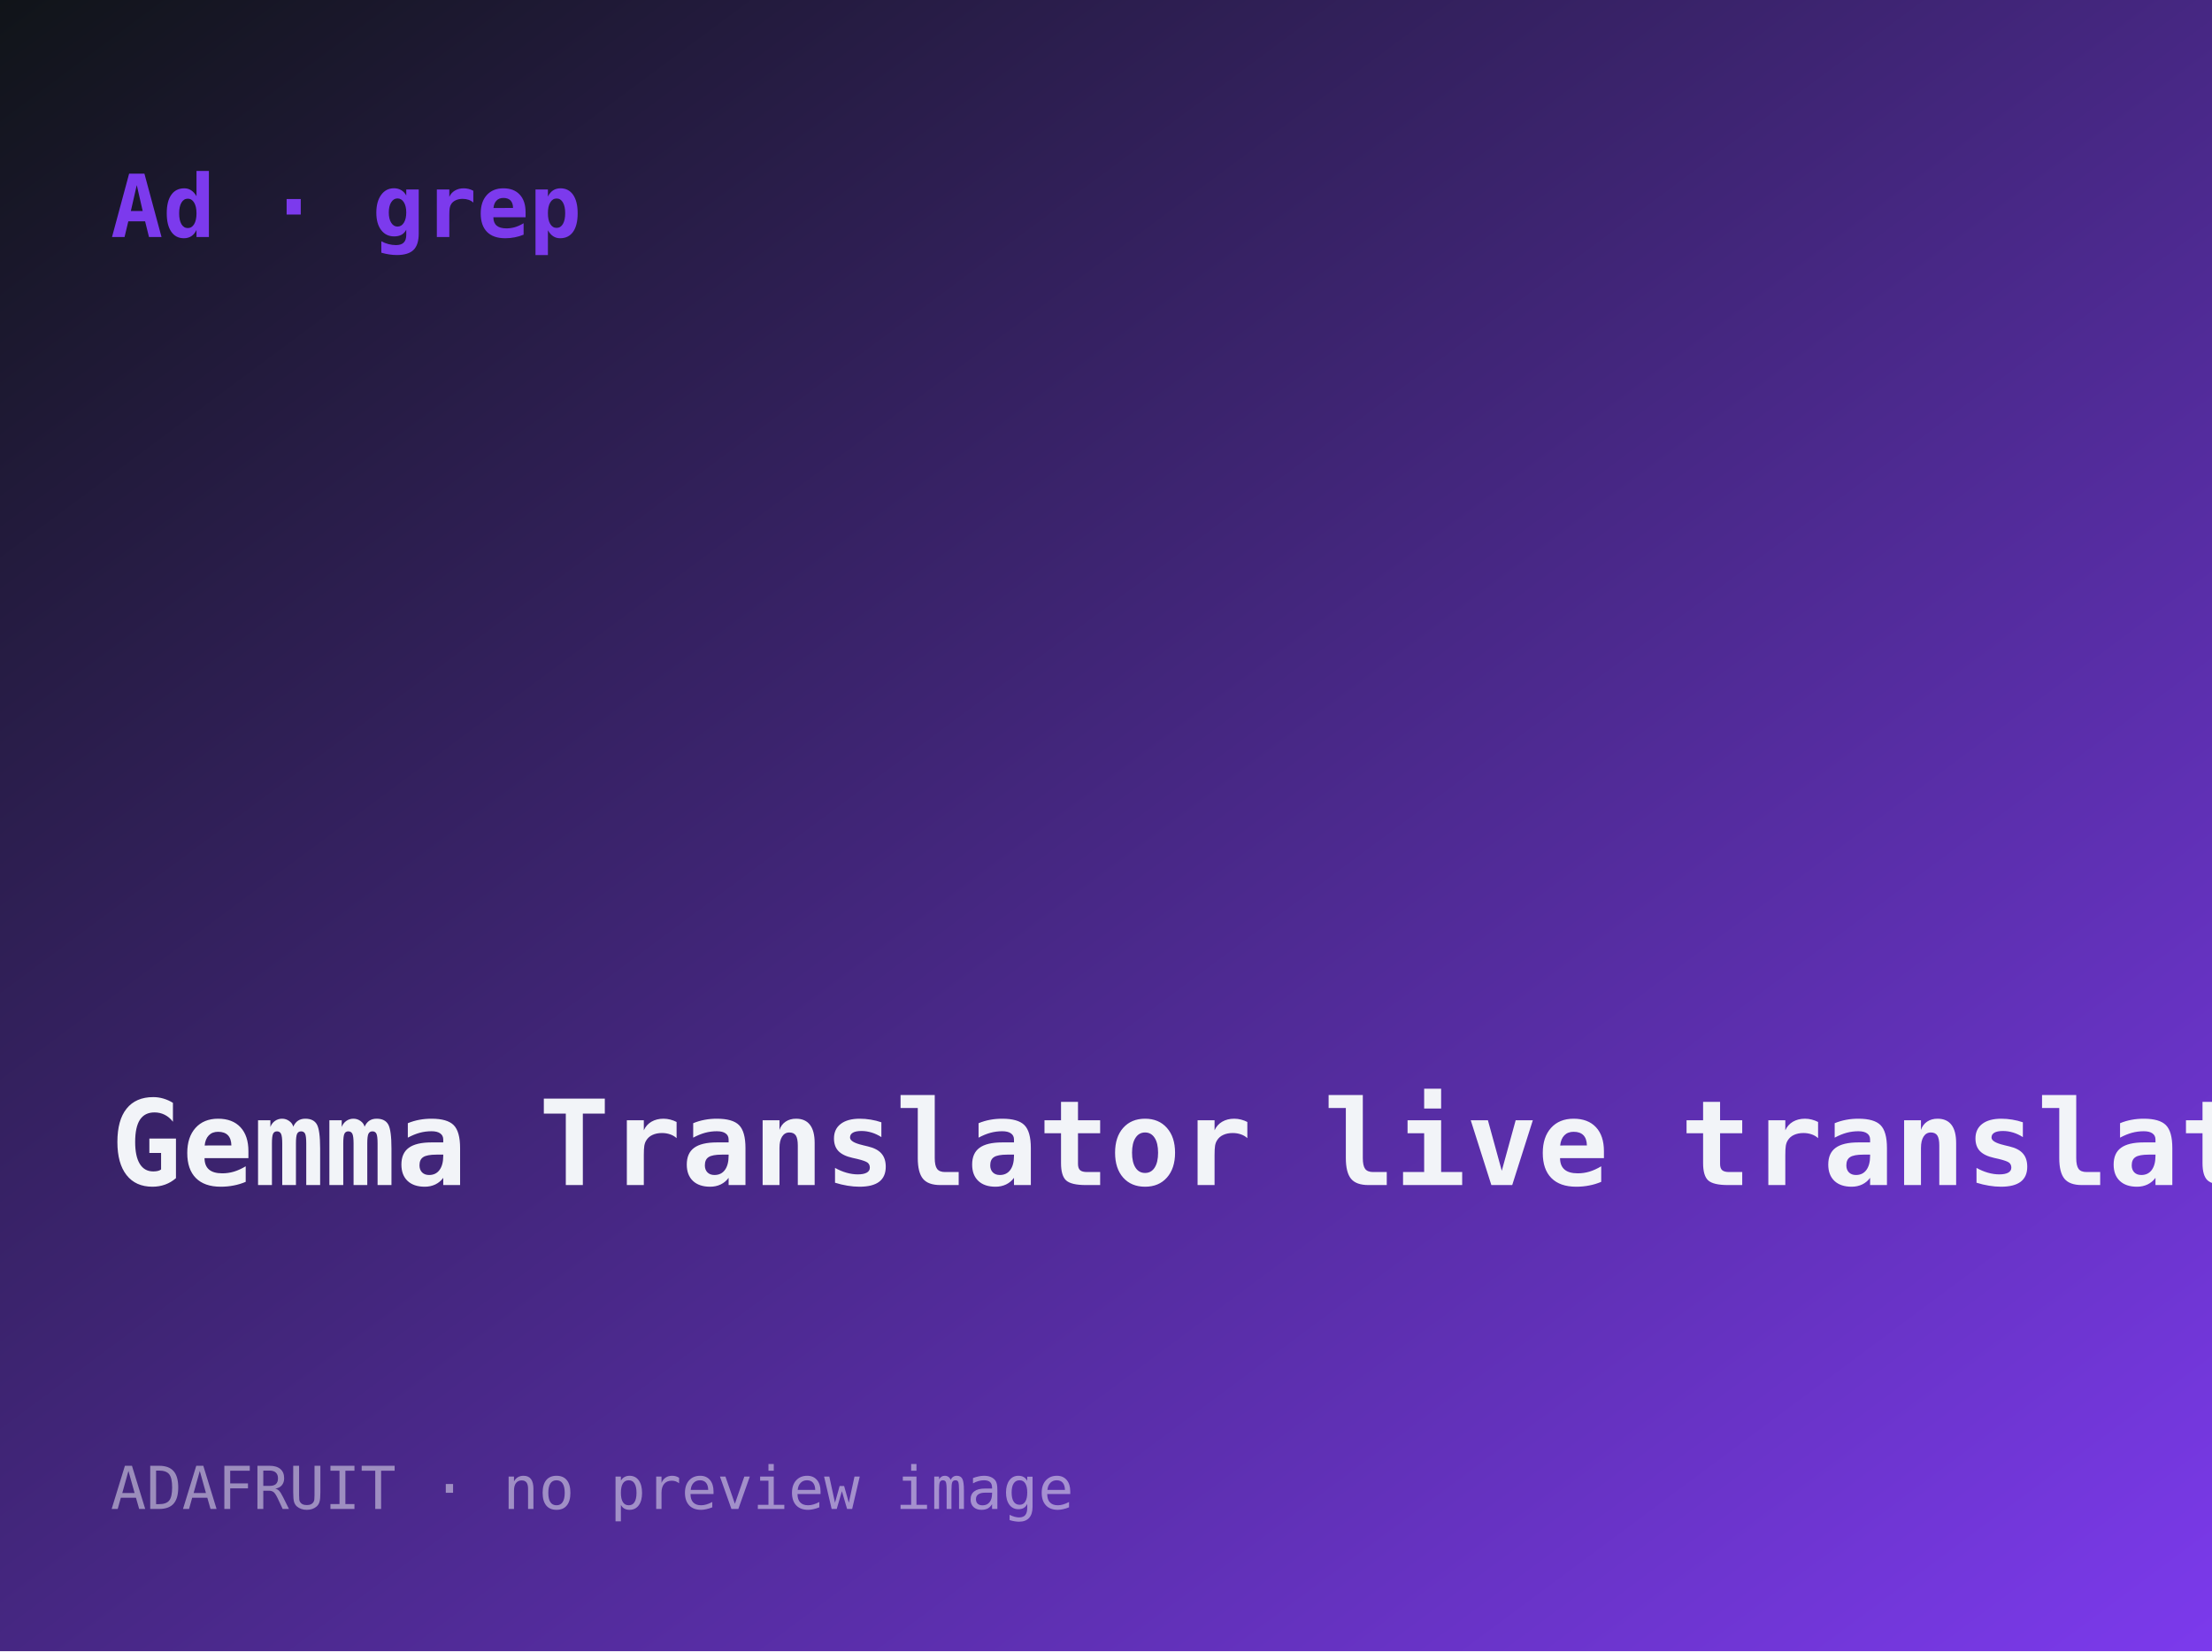
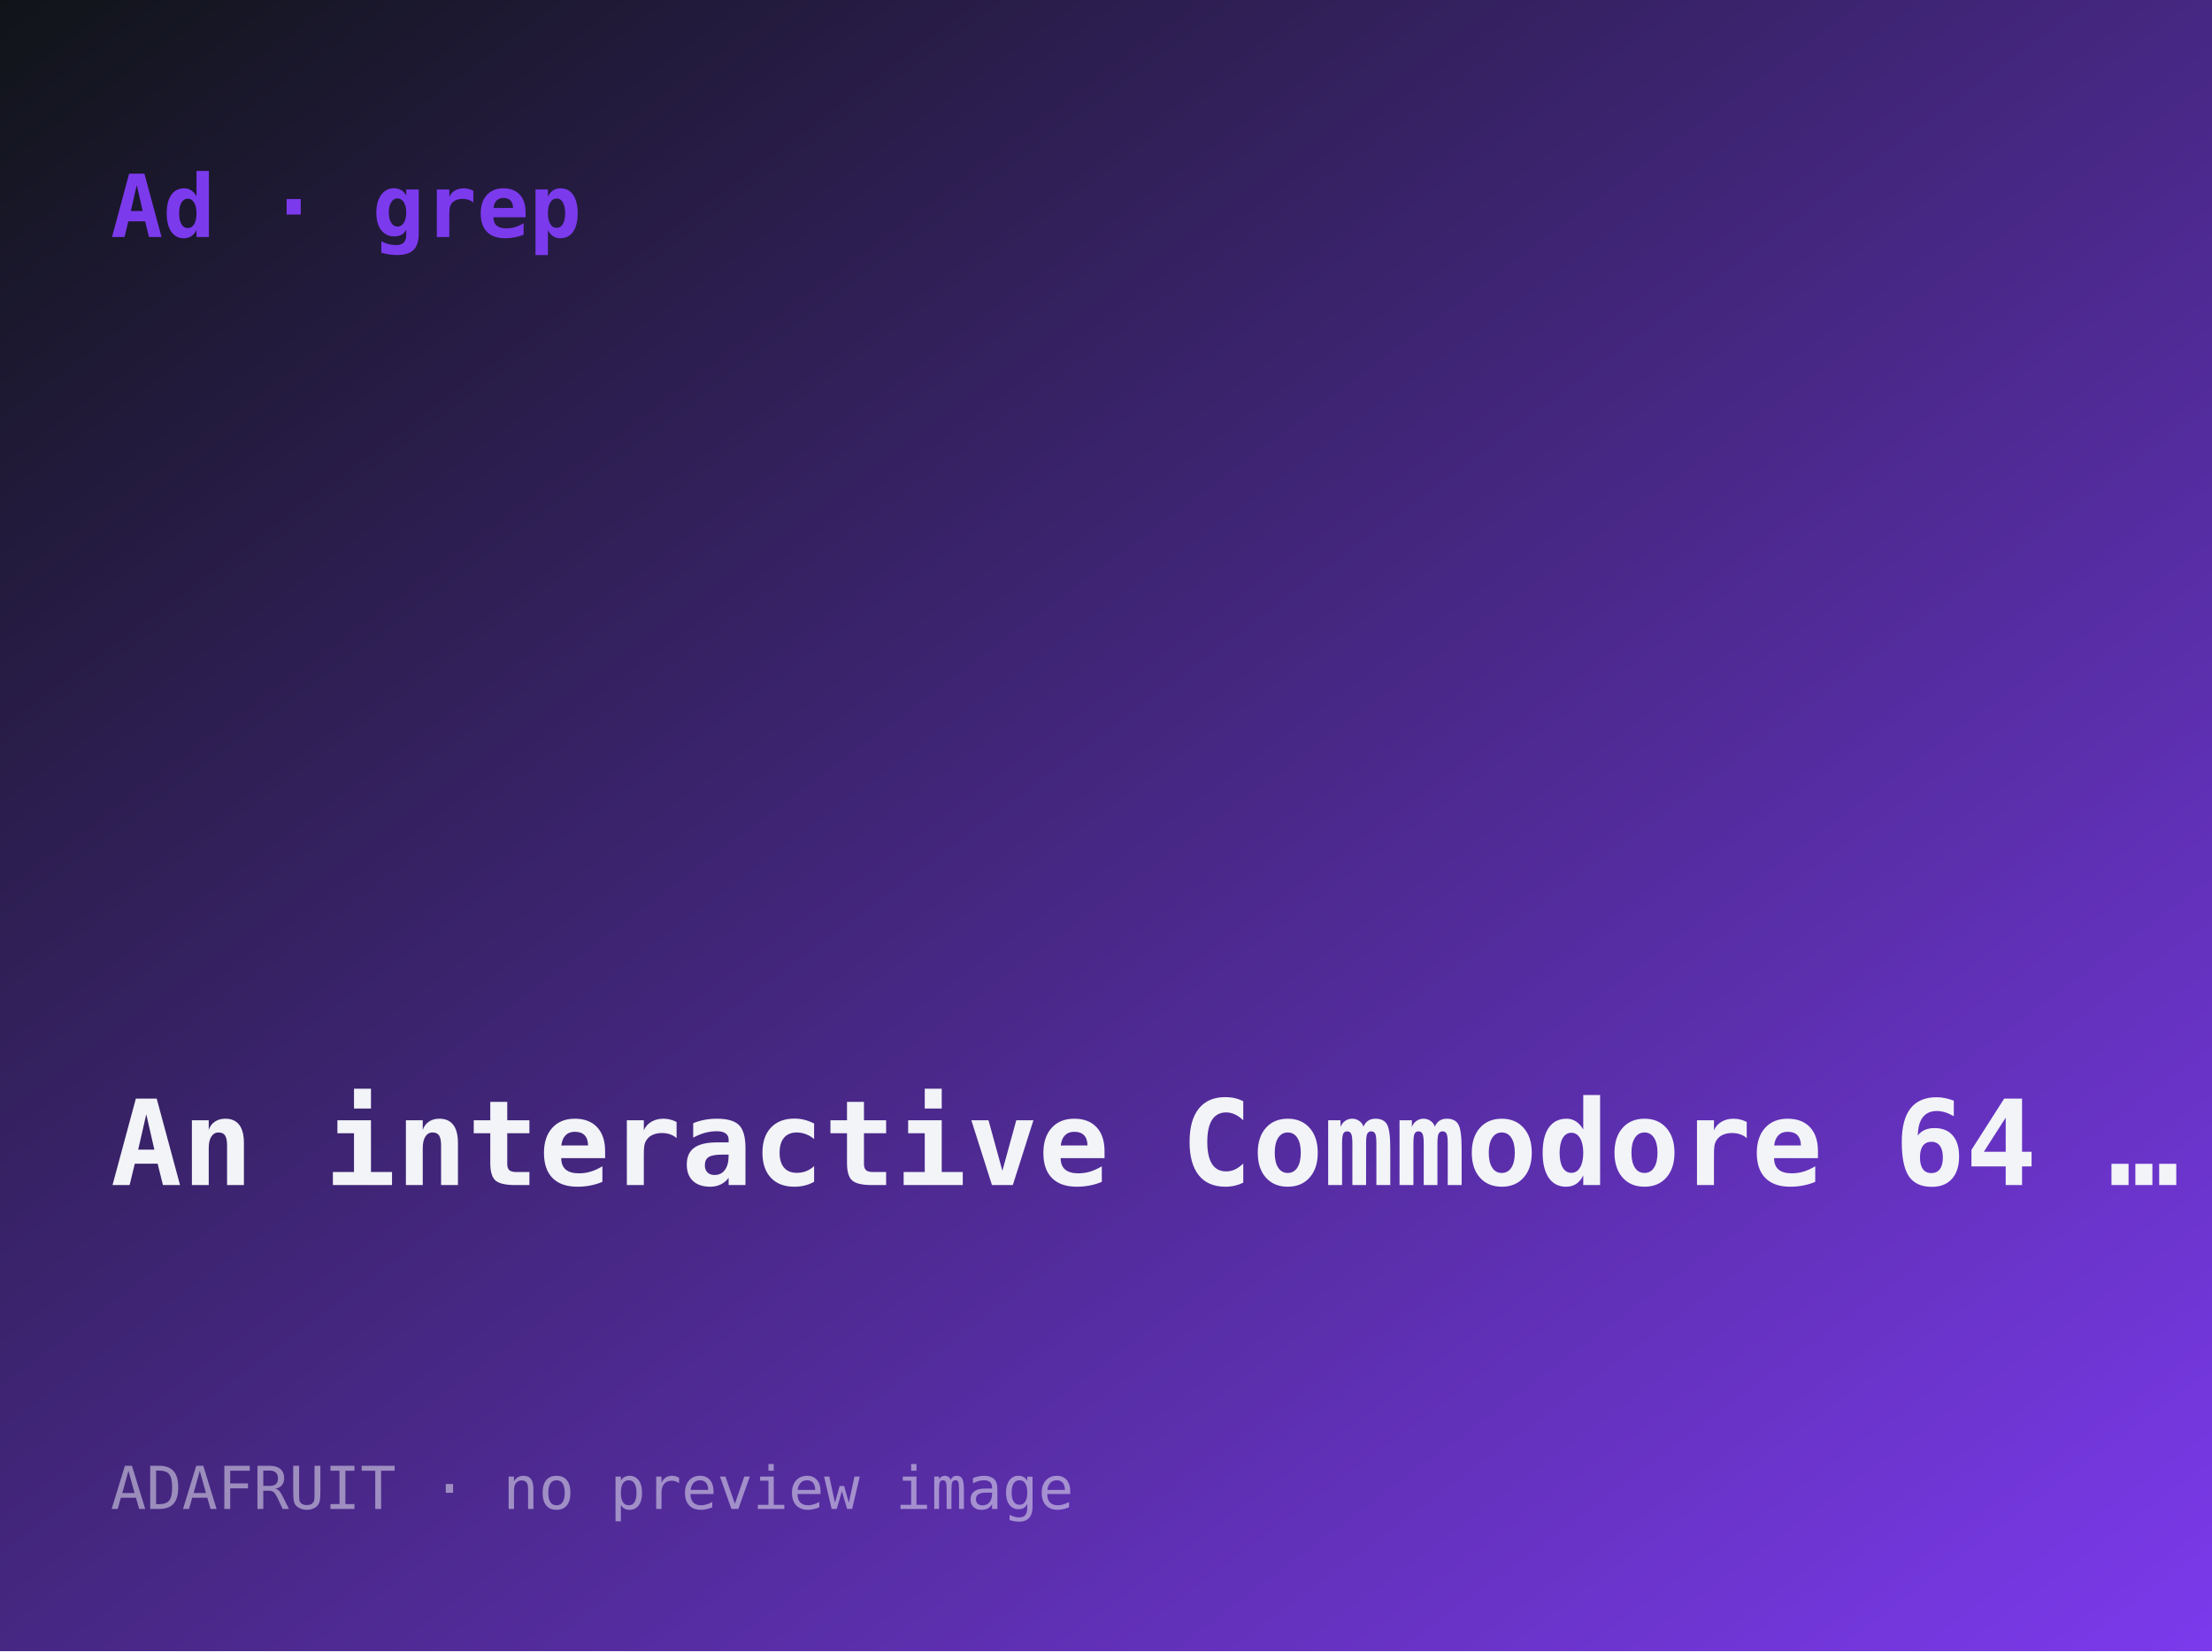
- <svg xmlns="http://www.w3.org/2000/svg" width="560" height="418" viewBox="0 0 560 418" role="img" aria-label="Gemma Translator — live translating offline on a Raspberry Pi 5">
+ <svg xmlns="http://www.w3.org/2000/svg" width="560" height="418" viewBox="0 0 560 418" role="img" aria-label="An interactive Commodore 64 hardware simulator on your screen">
  <defs>
    <linearGradient id="g" x1="0" y1="0" x2="1" y2="1">
      <stop offset="0" stop-color="#101418" />
      <stop offset="1" stop-color="#7c3aed" />
    </linearGradient>
  </defs>
  <rect width="560" height="418" fill="url(#g)" />
  <text x="28" y="60" font-family="ui-monospace,monospace" font-size="22" fill="#7c3aed" font-weight="700">Ad · grep</text>
-   <text x="28" y="300" font-family="ui-monospace,monospace" font-size="30" fill="#f2f4f8" font-weight="600">Gemma Translator live translating …</text>
+   <text x="28" y="300" font-family="ui-monospace,monospace" font-size="30" fill="#f2f4f8" font-weight="600">An interactive Commodore 64 …</text>
  <text x="28" y="382" font-family="ui-monospace,monospace" font-size="15" fill="rgba(242,244,248,.5)">ADAFRUIT · no preview image</text>
</svg>
